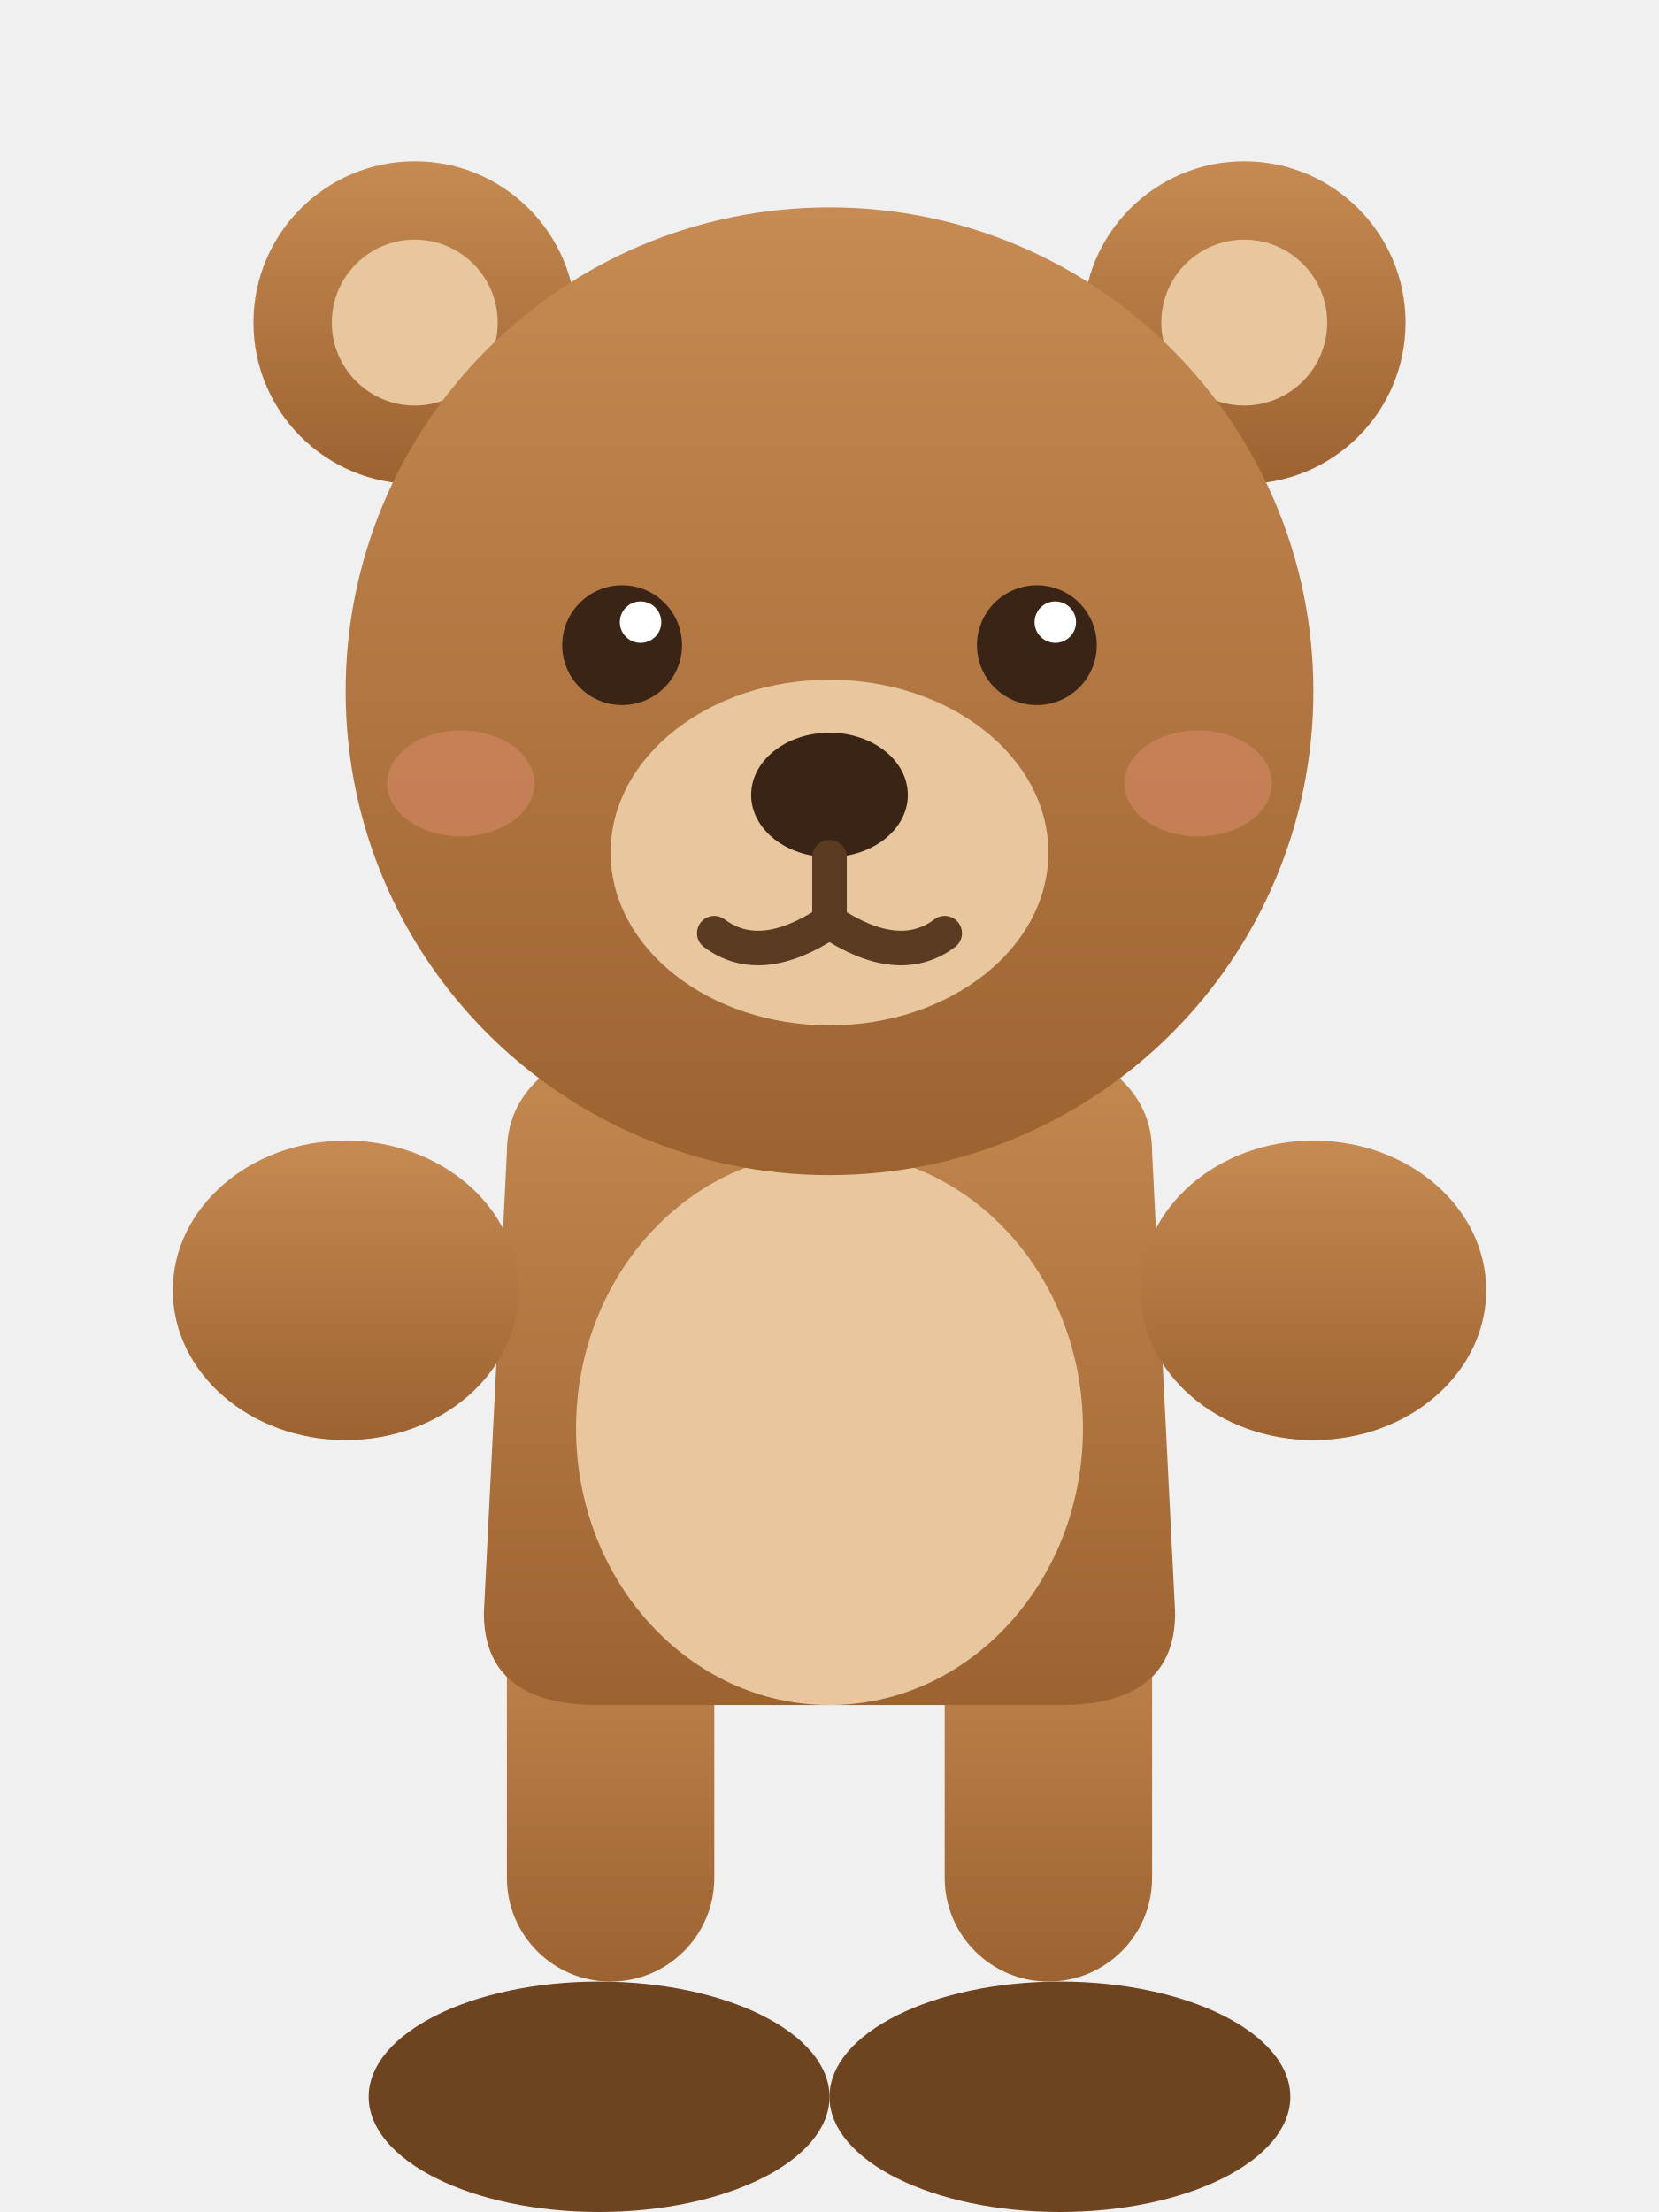
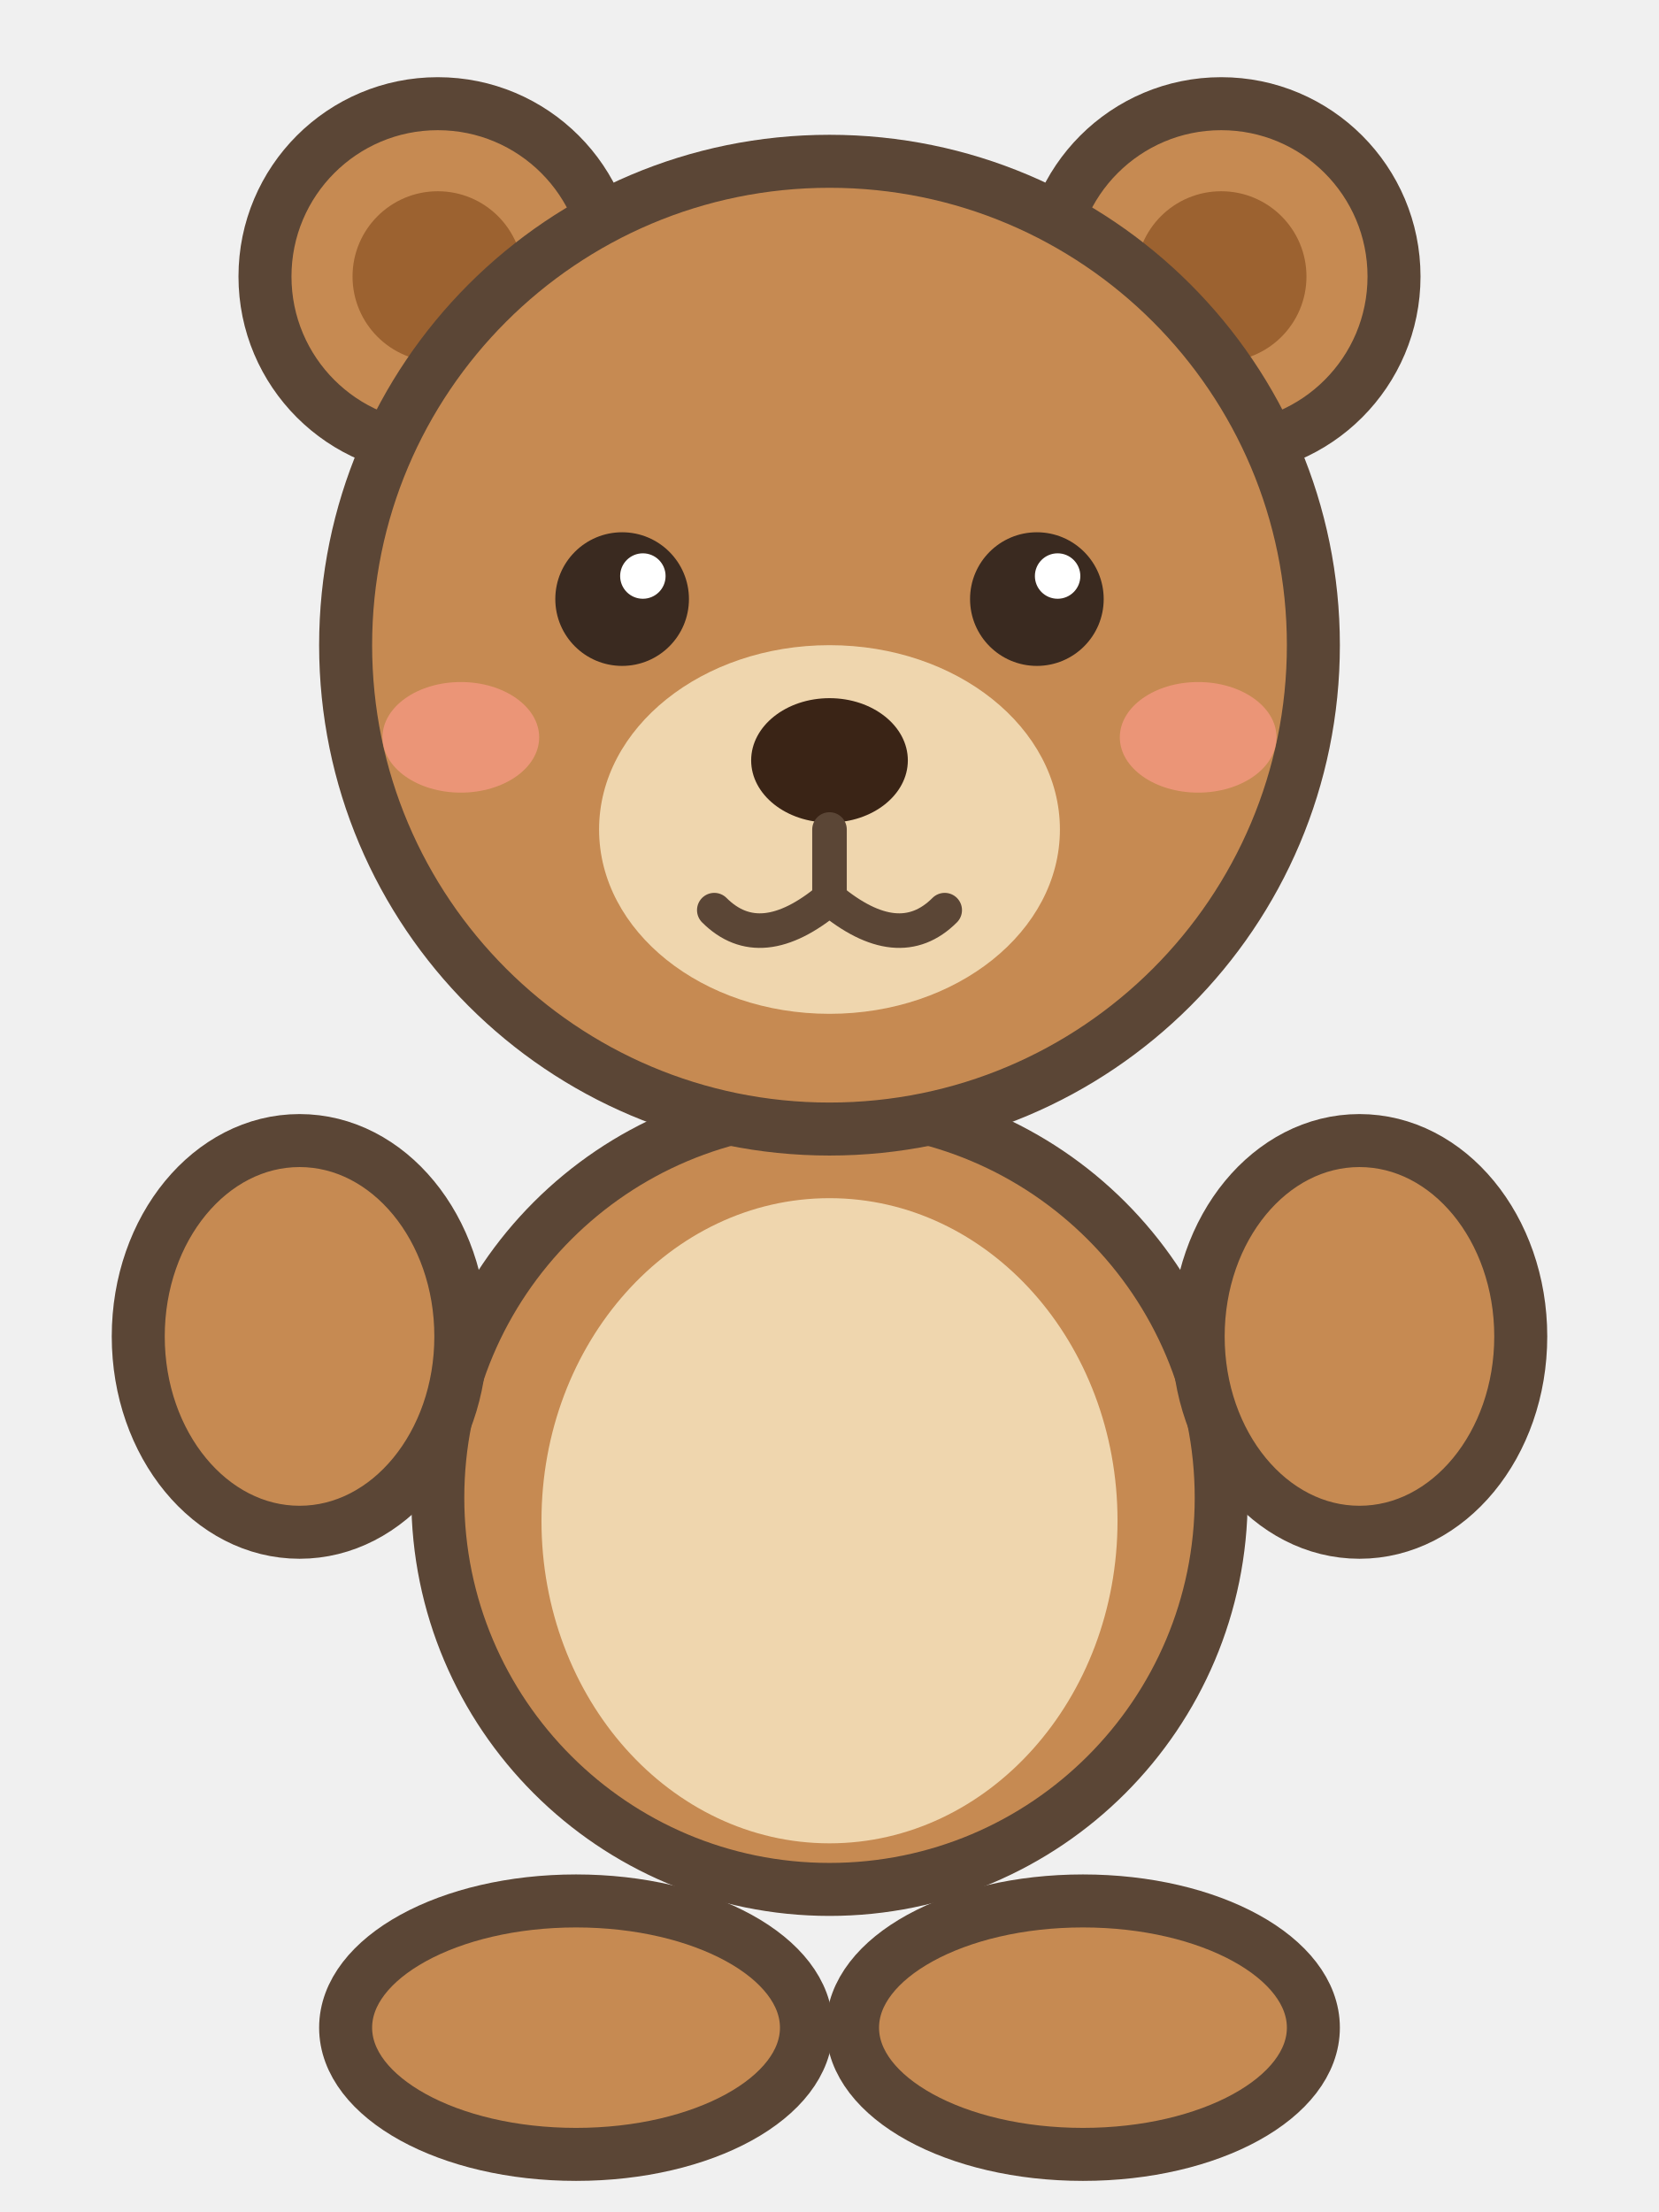
<svg xmlns="http://www.w3.org/2000/svg" viewBox="0 0 72 96">
-   <defs>
-     <linearGradient id="g-br" x1="0" y1="0" x2="0" y2="1">
-       <stop offset="0" stop-color="#C68A52" />
-       <stop offset="1" stop-color="#9C6230" />
-     </linearGradient>
-   </defs>
-   <ellipse cx="26" cy="91" rx="10" ry="5" fill="#6E4420" />
-   <ellipse cx="46" cy="91" rx="10" ry="5" fill="#6E4420" />
-   <rect x="22" y="68" width="9" height="18" rx="4.5" fill="url(#g-br)" />
-   <rect x="41" y="68" width="9" height="18" rx="4.5" fill="url(#g-br)" />
-   <path d="M22 50 Q22 44 36 44 Q50 44 50 50 L51 70 Q51 74 46 74 L26 74 Q21 74 21 70 Z" fill="url(#g-br)" />
-   <ellipse cx="36" cy="62" rx="11" ry="12" fill="#E8C79E" />
-   <ellipse cx="15" cy="56" rx="7.5" ry="6.5" fill="url(#g-br)" />
-   <ellipse cx="57" cy="56" rx="7.5" ry="6.5" fill="url(#g-br)" />
-   <circle cx="18" cy="14" r="7" fill="url(#g-br)" />
-   <circle cx="18" cy="14" r="3.6" fill="#E8C79E" />
-   <circle cx="54" cy="14" r="7" fill="url(#g-br)" />
-   <circle cx="54" cy="14" r="3.6" fill="#E8C79E" />
-   <circle cx="36" cy="30" r="21" fill="url(#g-br)" />
-   <ellipse cx="36" cy="37" rx="9.5" ry="7.5" fill="#E8C79E" />
-   <circle cx="27" cy="28" r="2.6" fill="#3A2416" />
-   <circle cx="45" cy="28" r="2.6" fill="#3A2416" />
-   <circle cx="27.8" cy="27" r=".9" fill="#fff" />
-   <circle cx="45.8" cy="27" r=".9" fill="#fff" />
-   <ellipse cx="36" cy="34.5" rx="3.4" ry="2.7" fill="#3A2416" />
-   <path d="M36 37.2 L36 40 M36 40 Q33 42 31 40.5 M36 40 Q39 42 41 40.5" stroke="#5A3A20" stroke-width="1.5" fill="none" stroke-linecap="round" />
-   <ellipse cx="20" cy="34" rx="3.2" ry="2.3" fill="#D98A6A" opacity=".55" />
-   <ellipse cx="52" cy="34" rx="3.2" ry="2.3" fill="#D98A6A" opacity=".55" />
+   <style>.st{stroke:#5B4636;stroke-width:2.3;stroke-linejoin:round;stroke-linecap:round}.th{stroke:#5B4636;stroke-width:1.5;fill:none;stroke-linecap:round;stroke-linejoin:round}</style>
+   <ellipse class="st" cx="25" cy="88" rx="10" ry="5.5" fill="#C68A52" />
+   <ellipse class="st" cx="47" cy="88" rx="10" ry="5.5" fill="#C68A52" />
+   <rect class="st" x="19" y="48" width="34" height="34" rx="17" fill="#C68A52" />
+   <ellipse cx="36" cy="66" rx="12.5" ry="14" fill="#EFD6AE" />
+   <ellipse class="st" cx="13" cy="58" rx="7" ry="8.5" fill="#C68A52" />
+   <ellipse class="st" cx="59" cy="58" rx="7" ry="8.5" fill="#C68A52" />
+   <circle class="st" cx="19" cy="12" r="7.5" fill="#C68A52" />
+   <circle cx="19" cy="12" r="3.7" fill="#9C6230" />
+   <circle class="st" cx="53" cy="12" r="7.5" fill="#C68A52" />
+   <circle cx="53" cy="12" r="3.7" fill="#9C6230" />
+   <circle class="st" cx="36" cy="28" r="21" fill="#C68A52" />
+   <ellipse cx="36" cy="36" rx="10" ry="8" fill="#EFD6AE" />
+   <circle cx="27" cy="26" r="2.9" fill="#3A2A20" />
+   <circle cx="45" cy="26" r="2.9" fill="#3A2A20" />
+   <circle cx="27.9" cy="25" r="0.986" fill="#fff" />
+   <circle cx="45.9" cy="25" r="0.986" fill="#fff" />
+   <ellipse cx="36" cy="33" rx="3.4" ry="2.7" fill="#3A2416" />
+   <path class="th" d="M36 36 L36 39 M36 39 Q33 41.5 31 39.5 M36 39 Q39 41.5 41 39.5" />
+   <ellipse cx="20" cy="32" rx="3.4" ry="2.4" fill="#FF9B8A" opacity="0.65" />
+   <ellipse cx="52" cy="32" rx="3.4" ry="2.4" fill="#FF9B8A" opacity="0.65" />
</svg>
